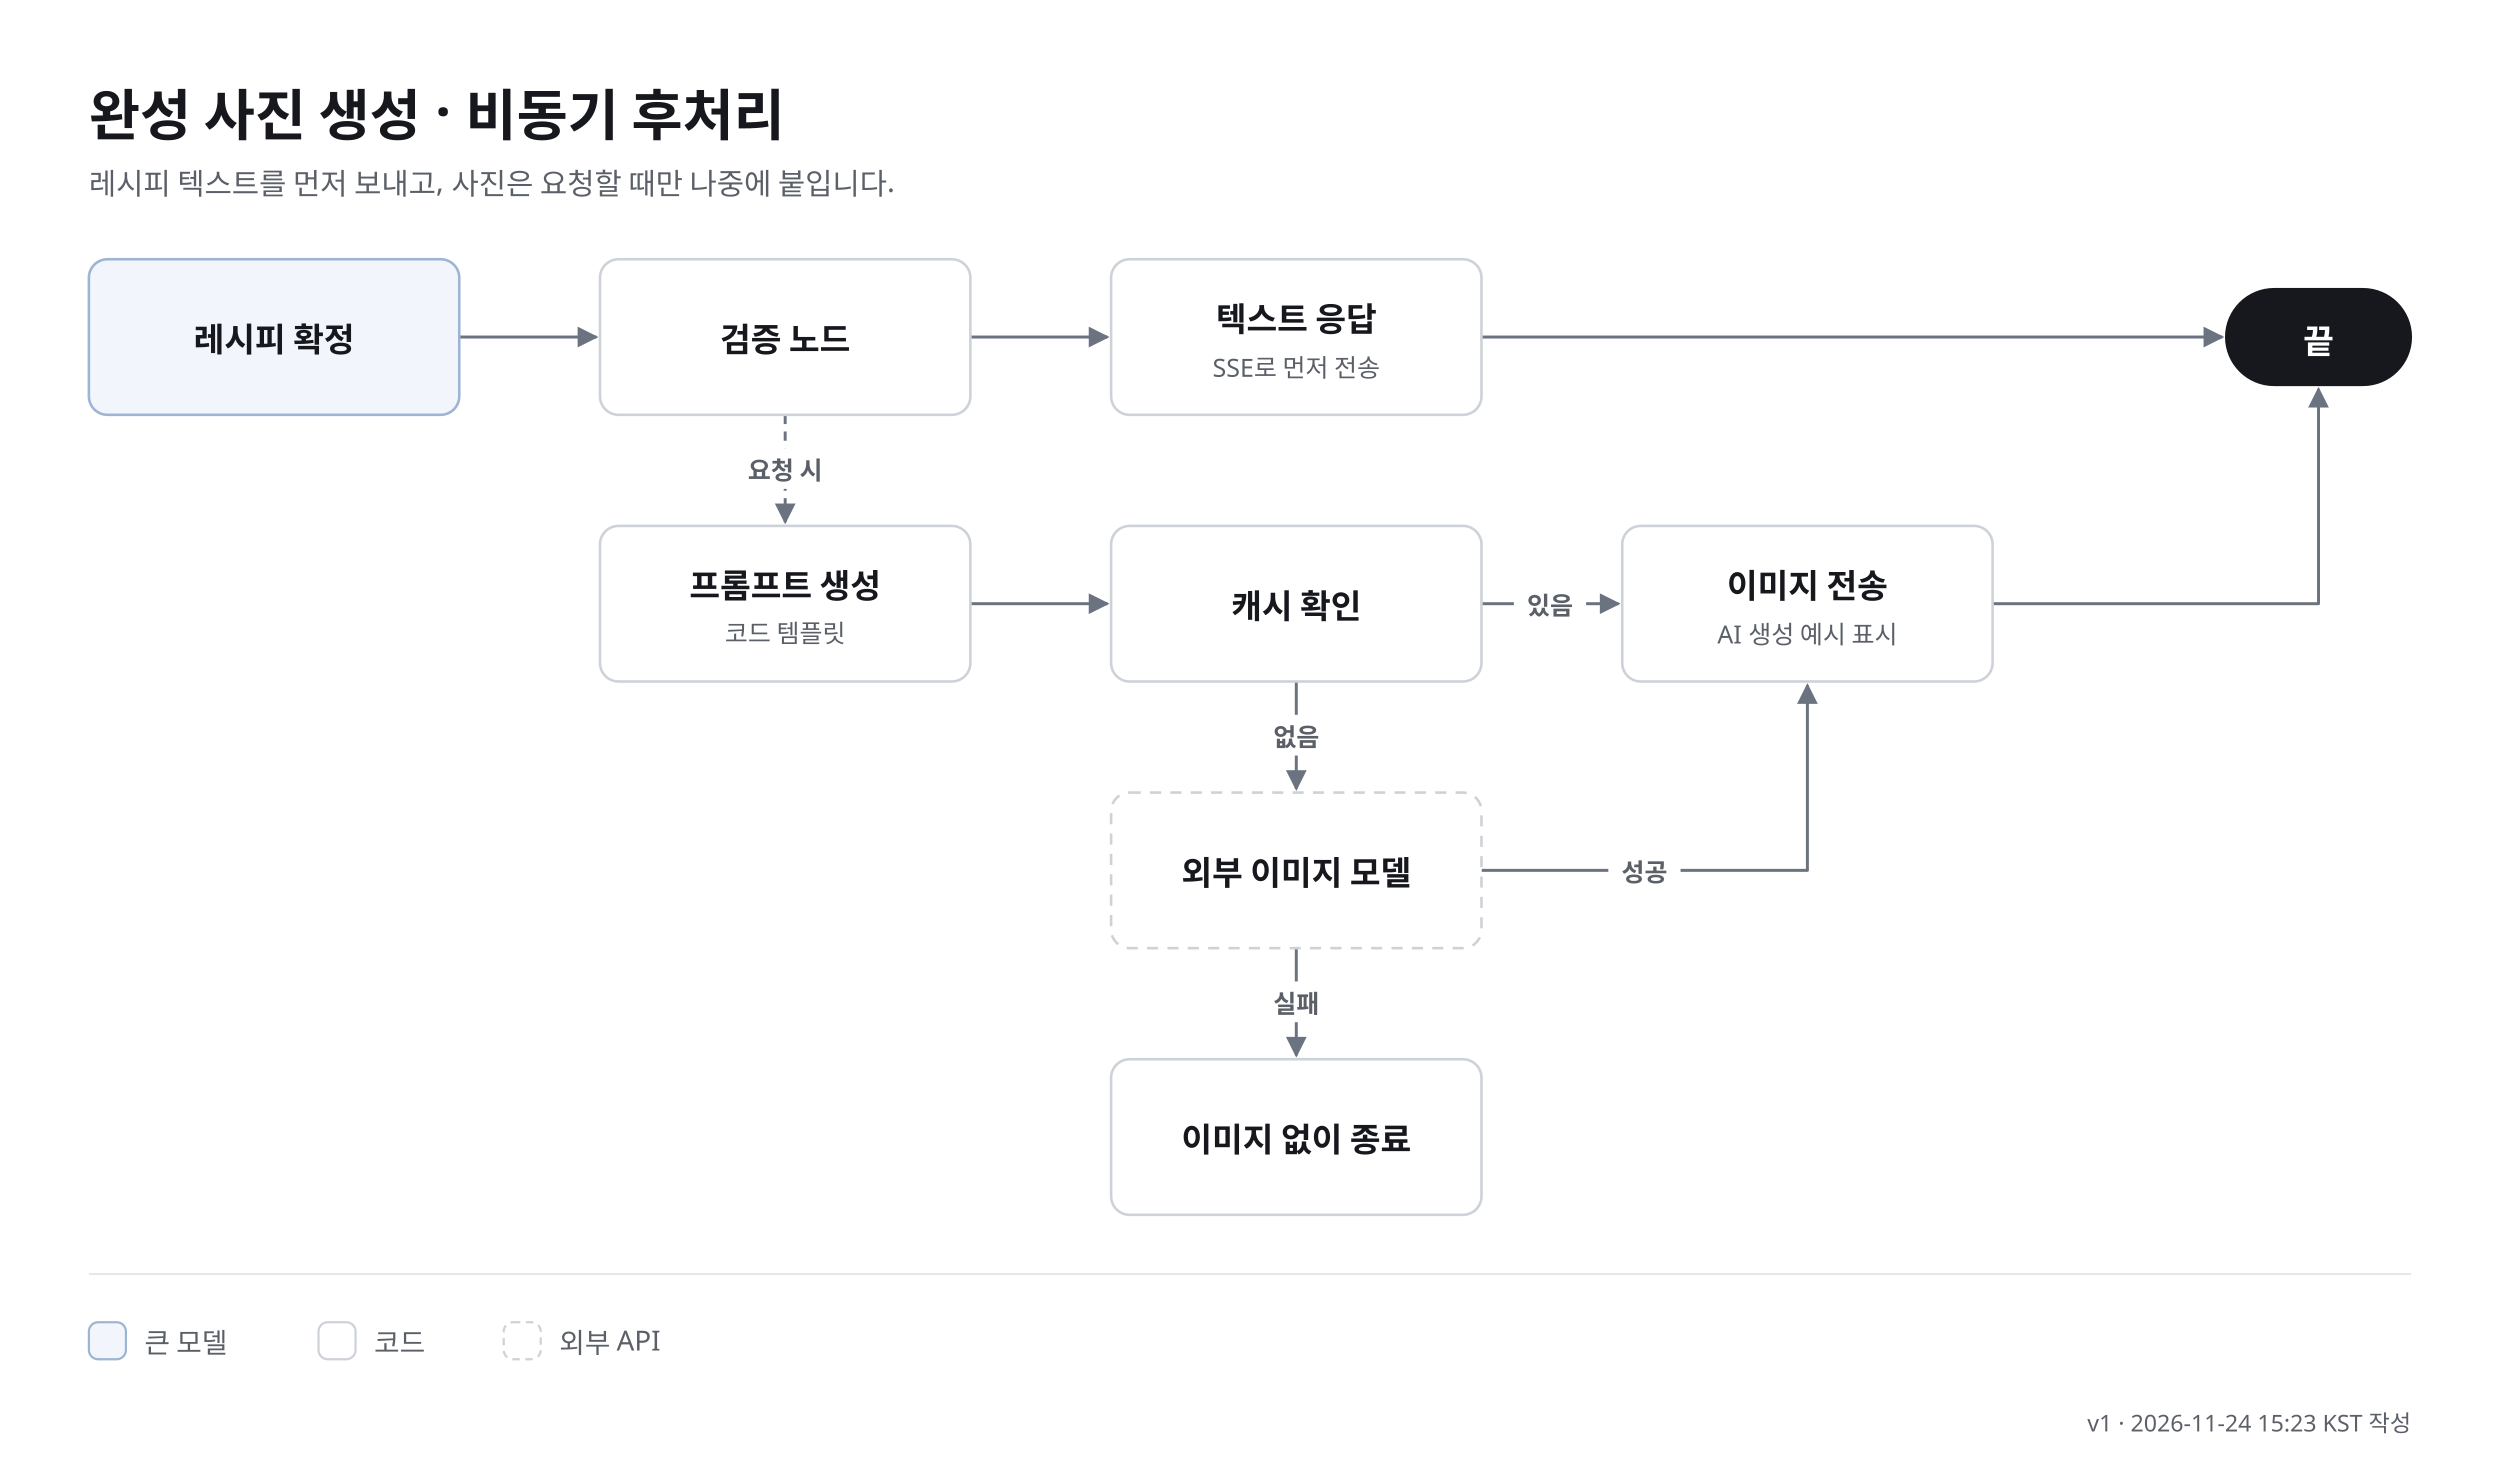
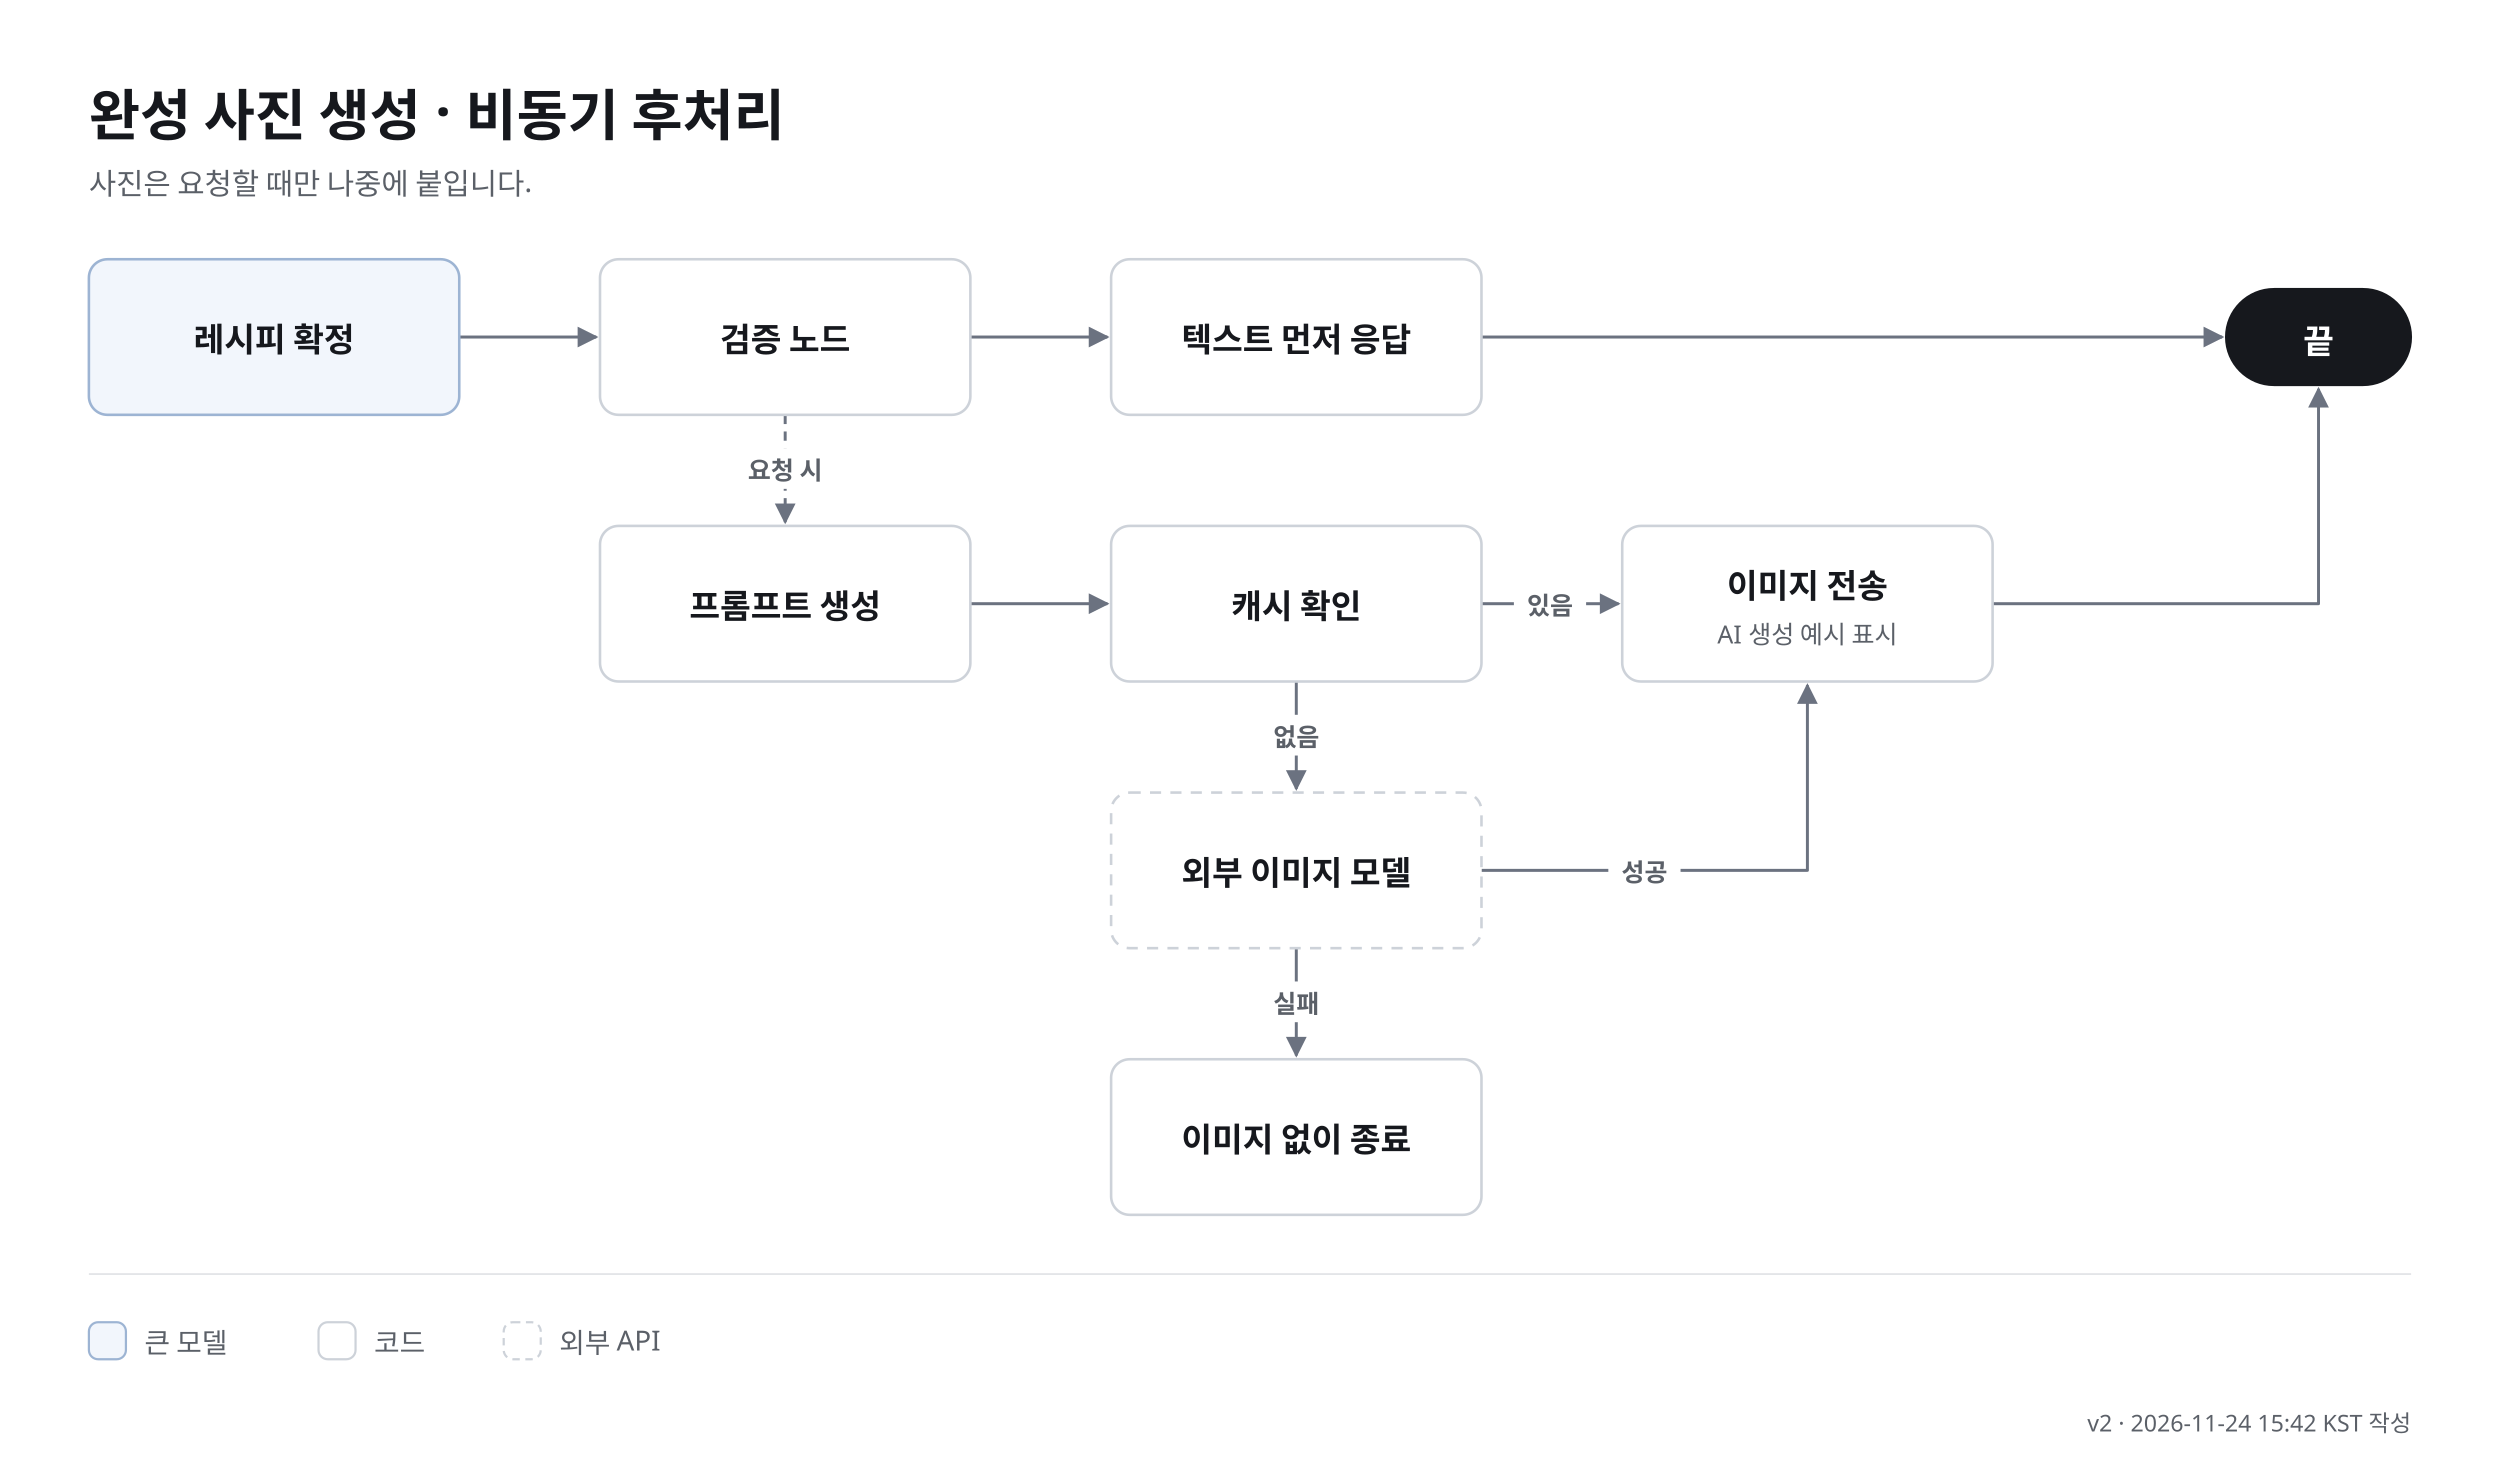
- <svg xmlns="http://www.w3.org/2000/svg" data-spec-hash="b777c9a4bf4f" data-rev="1" data-stamp="2026-11-24 15:23 KST" width="1350" height="790" viewBox="0 0 1350 790" font-family="Apple SD Gothic Neo, Pretendard, Noto Sans KR, sans-serif">
+ <svg xmlns="http://www.w3.org/2000/svg" data-spec-hash="6baba7b48f5f" data-rev="2" data-stamp="2026-11-24 15:42 KST" width="1350" height="790" viewBox="0 0 1350 790" font-family="Apple SD Gothic Neo, Pretendard, Noto Sans KR, sans-serif">
  <defs>
    <marker id="ah" viewBox="0 0 10 10" refX="9" refY="5" markerWidth="7" markerHeight="7" orient="auto-start-reverse">
      <path d="M0 0L10 5L0 10z" fill="#6B7280" />
    </marker>
  </defs>
  <rect width="1350" height="790" fill="#FFFFFF" />
  <text x="48.0" y="60.0" font-size="30" font-weight="800" fill="#16181D" text-anchor="start" dominant-baseline="central">완성 사진 생성 · 비동기 후처리</text>
-   <text x="48.0" y="98.0" font-size="16" font-weight="400" fill="#5B6068" text-anchor="start" dominant-baseline="central">레시피 텍스트를 먼저 보내고, 사진은 요청할 때만 나중에 붙입니다.</text>
+   <text x="48.0" y="98.0" font-size="16" font-weight="400" fill="#5B6068" text-anchor="start" dominant-baseline="central">사진은 요청할 때만 나중에 붙입니다.</text>
  <path d="M248.0 182.0 L322.0 182.0" fill="none" stroke="#6B7280" stroke-width="1.6" stroke-linejoin="round" marker-end="url(#ah)" />
  <path d="M524.0 182.0 L598.0 182.0" fill="none" stroke="#6B7280" stroke-width="1.6" stroke-linejoin="round" marker-end="url(#ah)" />
  <path d="M800.0 182.0 L1200.0 182.0" fill="none" stroke="#6B7280" stroke-width="1.6" stroke-linejoin="round" marker-end="url(#ah)" />
  <path d="M424.0 224.0 L424.0 282.0" fill="none" stroke="#6B7280" stroke-width="1.6" stroke-linejoin="round" marker-end="url(#ah)" stroke-dasharray="5 4" />
  <path d="M524.0 326.0 L598.0 326.0" fill="none" stroke="#6B7280" stroke-width="1.6" stroke-linejoin="round" marker-end="url(#ah)" />
  <path d="M800.0 326.0 L874.0 326.0" fill="none" stroke="#6B7280" stroke-width="1.6" stroke-linejoin="round" marker-end="url(#ah)" />
  <path d="M700.0 368.0 L700.0 426.0" fill="none" stroke="#6B7280" stroke-width="1.6" stroke-linejoin="round" marker-end="url(#ah)" />
  <path d="M800.0 470.0 L976.0 470.0 L976.0 370.0" fill="none" stroke="#6B7280" stroke-width="1.6" stroke-linejoin="round" marker-end="url(#ah)" />
  <path d="M700.0 512.0 L700.0 570.0" fill="none" stroke="#6B7280" stroke-width="1.6" stroke-linejoin="round" marker-end="url(#ah)" />
  <path d="M1076.0 326.0 L1252.0 326.0 L1252.0 210.0" fill="none" stroke="#6B7280" stroke-width="1.6" stroke-linejoin="round" marker-end="url(#ah)" />
  <rect x="48.0" y="140.0" width="200.0" height="84.0" rx="10" fill="#F2F6FC" stroke="#9DB4D3" stroke-width="1.4" />
  <text x="148.0" y="182.0" font-size="18" font-weight="700" fill="#16181D" text-anchor="middle" dominant-baseline="central">레시피 확정</text>
  <rect x="324.0" y="140.0" width="200.0" height="84.0" rx="10" fill="#FFFFFF" stroke="#CDD2D9" stroke-width="1.4" />
  <text x="424.0" y="182.0" font-size="18" font-weight="700" fill="#16181D" text-anchor="middle" dominant-baseline="central">검증 노드</text>
  <rect x="600.0" y="140.0" width="200.0" height="84.0" rx="10" fill="#FFFFFF" stroke="#CDD2D9" stroke-width="1.4" />
-   <text x="700.0" y="171.0" font-size="18" font-weight="700" fill="#16181D" text-anchor="middle" dominant-baseline="central">텍스트 응답</text>
-   <text x="700.0" y="197.0" font-size="13.5" font-weight="400" fill="#5B6068" text-anchor="middle" dominant-baseline="central">SSE로 먼저 전송</text>
+   <text x="700.0" y="182.0" font-size="18" font-weight="700" fill="#16181D" text-anchor="middle" dominant-baseline="central">텍스트 먼저 응답</text>
  <rect x="1202.0" y="156.0" width="100.0" height="52.0" rx="26.0" fill="#16181D" stroke="#16181D" stroke-width="1" />
  <text x="1252.0" y="183.0" font-size="18" font-weight="700" fill="#FFFFFF" text-anchor="middle" dominant-baseline="central">끝</text>
  <rect x="324.0" y="284.0" width="200.0" height="84.0" rx="10" fill="#FFFFFF" stroke="#CDD2D9" stroke-width="1.4" />
-   <text x="424.0" y="315.0" font-size="18" font-weight="700" fill="#16181D" text-anchor="middle" dominant-baseline="central">프롬프트 생성</text>
-   <text x="424.0" y="341.0" font-size="13.5" font-weight="400" fill="#5B6068" text-anchor="middle" dominant-baseline="central">코드 템플릿</text>
+   <text x="424.0" y="326.0" font-size="18" font-weight="700" fill="#16181D" text-anchor="middle" dominant-baseline="central">프롬프트 생성</text>
  <rect x="600.0" y="284.0" width="200.0" height="84.0" rx="10" fill="#FFFFFF" stroke="#CDD2D9" stroke-width="1.4" />
  <text x="700.0" y="326.0" font-size="18" font-weight="700" fill="#16181D" text-anchor="middle" dominant-baseline="central">캐시 확인</text>
  <rect x="876.0" y="284.0" width="200.0" height="84.0" rx="10" fill="#FFFFFF" stroke="#CDD2D9" stroke-width="1.4" />
  <text x="976.0" y="315.0" font-size="18" font-weight="700" fill="#16181D" text-anchor="middle" dominant-baseline="central">이미지 전송</text>
  <text x="976.0" y="341.0" font-size="13.5" font-weight="400" fill="#5B6068" text-anchor="middle" dominant-baseline="central">AI 생성 예시 표시</text>
  <rect x="600.0" y="428.0" width="200.0" height="84.0" rx="10" fill="#FFFFFF" stroke="#CDD2D9" stroke-width="1.4" stroke-dasharray="6 5" />
  <text x="700.0" y="470.0" font-size="18" font-weight="700" fill="#16181D" text-anchor="middle" dominant-baseline="central">외부 이미지 모델</text>
  <rect x="600.0" y="572.0" width="200.0" height="84.0" rx="10" fill="#FFFFFF" stroke="#CDD2D9" stroke-width="1.4" />
  <text x="700.0" y="614.0" font-size="18" font-weight="700" fill="#16181D" text-anchor="middle" dominant-baseline="central">이미지 없이 종료</text>
  <rect x="393.7" y="242.0" width="60.6" height="22.0" rx="4" fill="#FFFFFF" stroke="#FFFFFF" stroke-width="0" />
  <text x="424.0" y="253.0" font-size="13.5" font-weight="700" fill="#5B6068" text-anchor="middle" dominant-baseline="central">요청 시</text>
  <rect x="817.5" y="315.0" width="39.0" height="22.0" rx="4" fill="#FFFFFF" stroke="#FFFFFF" stroke-width="0" />
  <text x="837.0" y="326.0" font-size="13.5" font-weight="700" fill="#5B6068" text-anchor="middle" dominant-baseline="central">있음</text>
  <rect x="680.5" y="386.0" width="39.0" height="22.0" rx="4" fill="#FFFFFF" stroke="#FFFFFF" stroke-width="0" />
  <text x="700.0" y="397.0" font-size="13.5" font-weight="700" fill="#5B6068" text-anchor="middle" dominant-baseline="central">없음</text>
  <rect x="868.5" y="459.0" width="39.0" height="22.0" rx="4" fill="#FFFFFF" stroke="#FFFFFF" stroke-width="0" />
  <text x="888.0" y="470.0" font-size="13.5" font-weight="700" fill="#5B6068" text-anchor="middle" dominant-baseline="central">성공</text>
  <rect x="680.5" y="530.0" width="39.0" height="22.0" rx="4" fill="#FFFFFF" stroke="#FFFFFF" stroke-width="0" />
  <text x="700.0" y="541.0" font-size="13.5" font-weight="700" fill="#5B6068" text-anchor="middle" dominant-baseline="central">실패</text>
  <path d="M48.0 688.0 L1302.0 688.0" fill="none" stroke="#E3E5E8" stroke-width="1" stroke-linejoin="round" />
  <rect x="48.0" y="714.0" width="20.0" height="20.0" rx="5" fill="#F2F6FC" stroke="#9DB4D3" stroke-width="1.2" />
  <text x="78.0" y="724.0" font-size="15" font-weight="400" fill="#5B6068" text-anchor="start" dominant-baseline="central">큰 모델</text>
  <rect x="172.0" y="714.0" width="20.0" height="20.0" rx="5" fill="#FFFFFF" stroke="#CDD2D9" stroke-width="1.2" />
  <text x="202.0" y="724.0" font-size="15" font-weight="400" fill="#5B6068" text-anchor="start" dominant-baseline="central">코드</text>
  <rect x="272.0" y="714.0" width="20.0" height="20.0" rx="5" fill="#FFFFFF" stroke="#CDD2D9" stroke-width="1.2" stroke-dasharray="4 3" />
  <text x="302.0" y="724.0" font-size="15" font-weight="400" fill="#5B6068" text-anchor="start" dominant-baseline="central">외부 API</text>
-   <text x="1302.0" y="767.0" font-size="12.5" font-weight="400" fill="#5B6068" text-anchor="end" dominant-baseline="central">v1 · 2026-11-24 15:23 KST 작성</text>
+   <text x="1302.0" y="767.0" font-size="12.5" font-weight="400" fill="#5B6068" text-anchor="end" dominant-baseline="central">v2 · 2026-11-24 15:42 KST 작성</text>
</svg>
